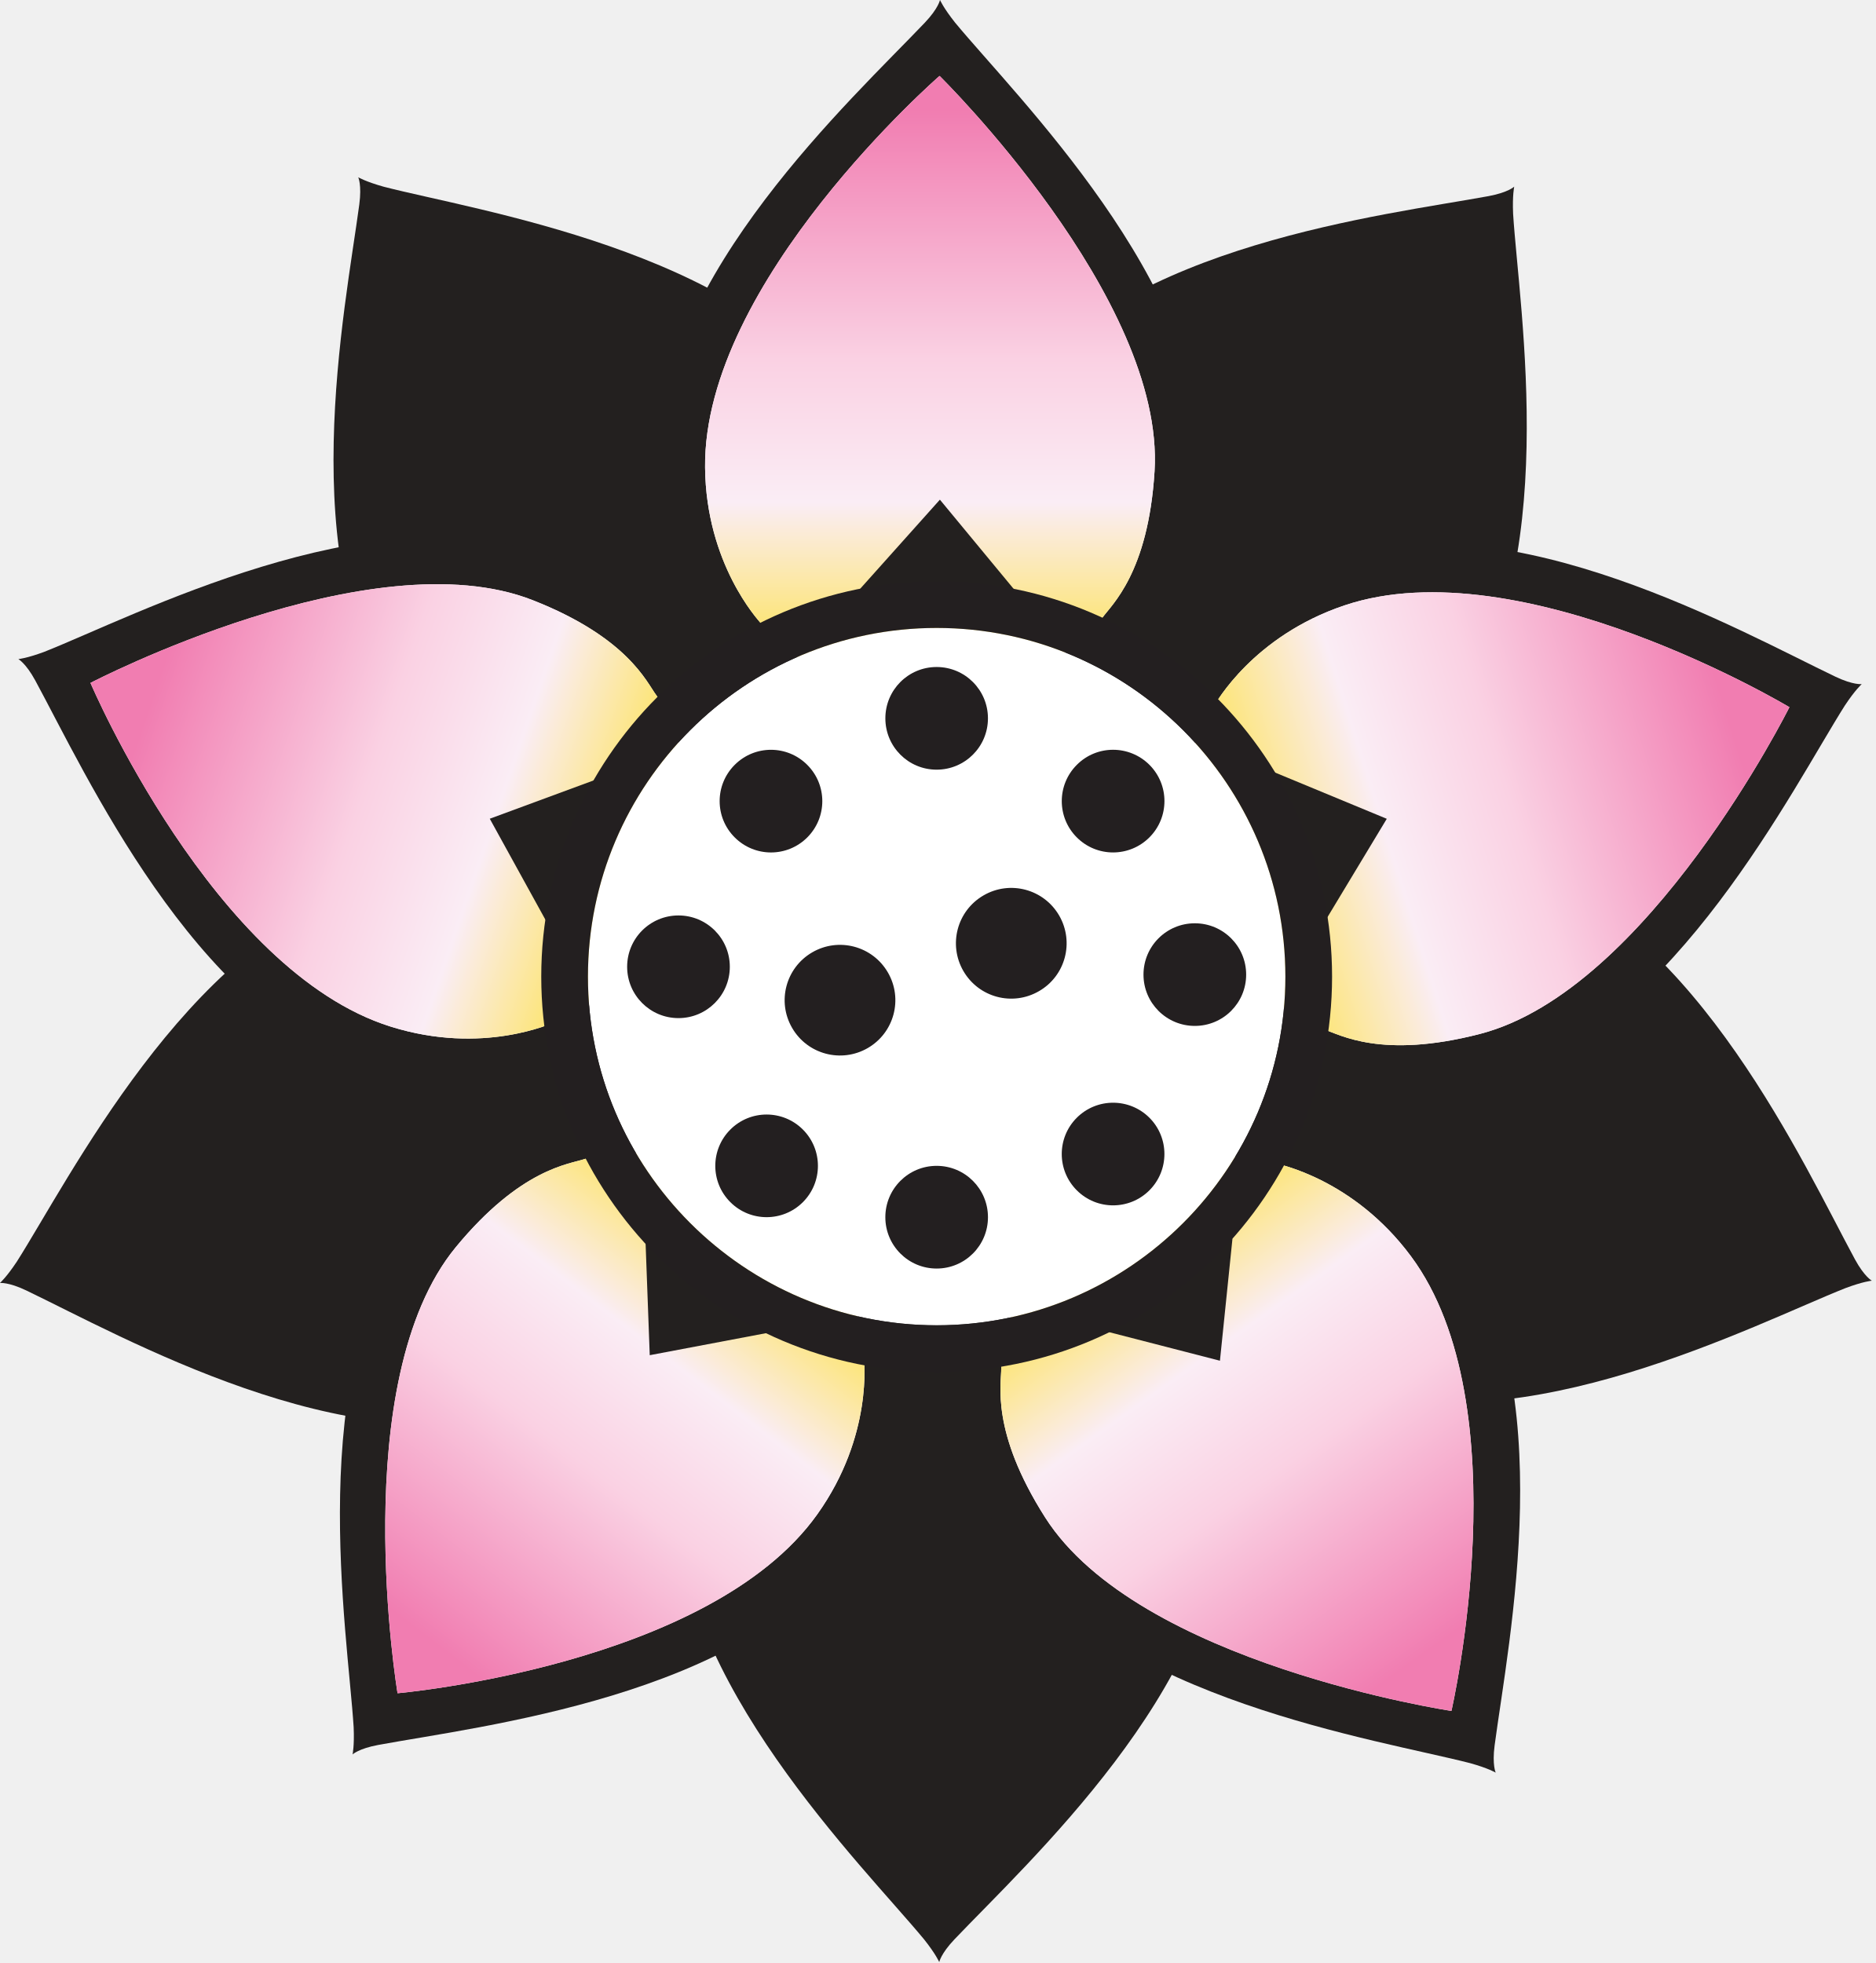
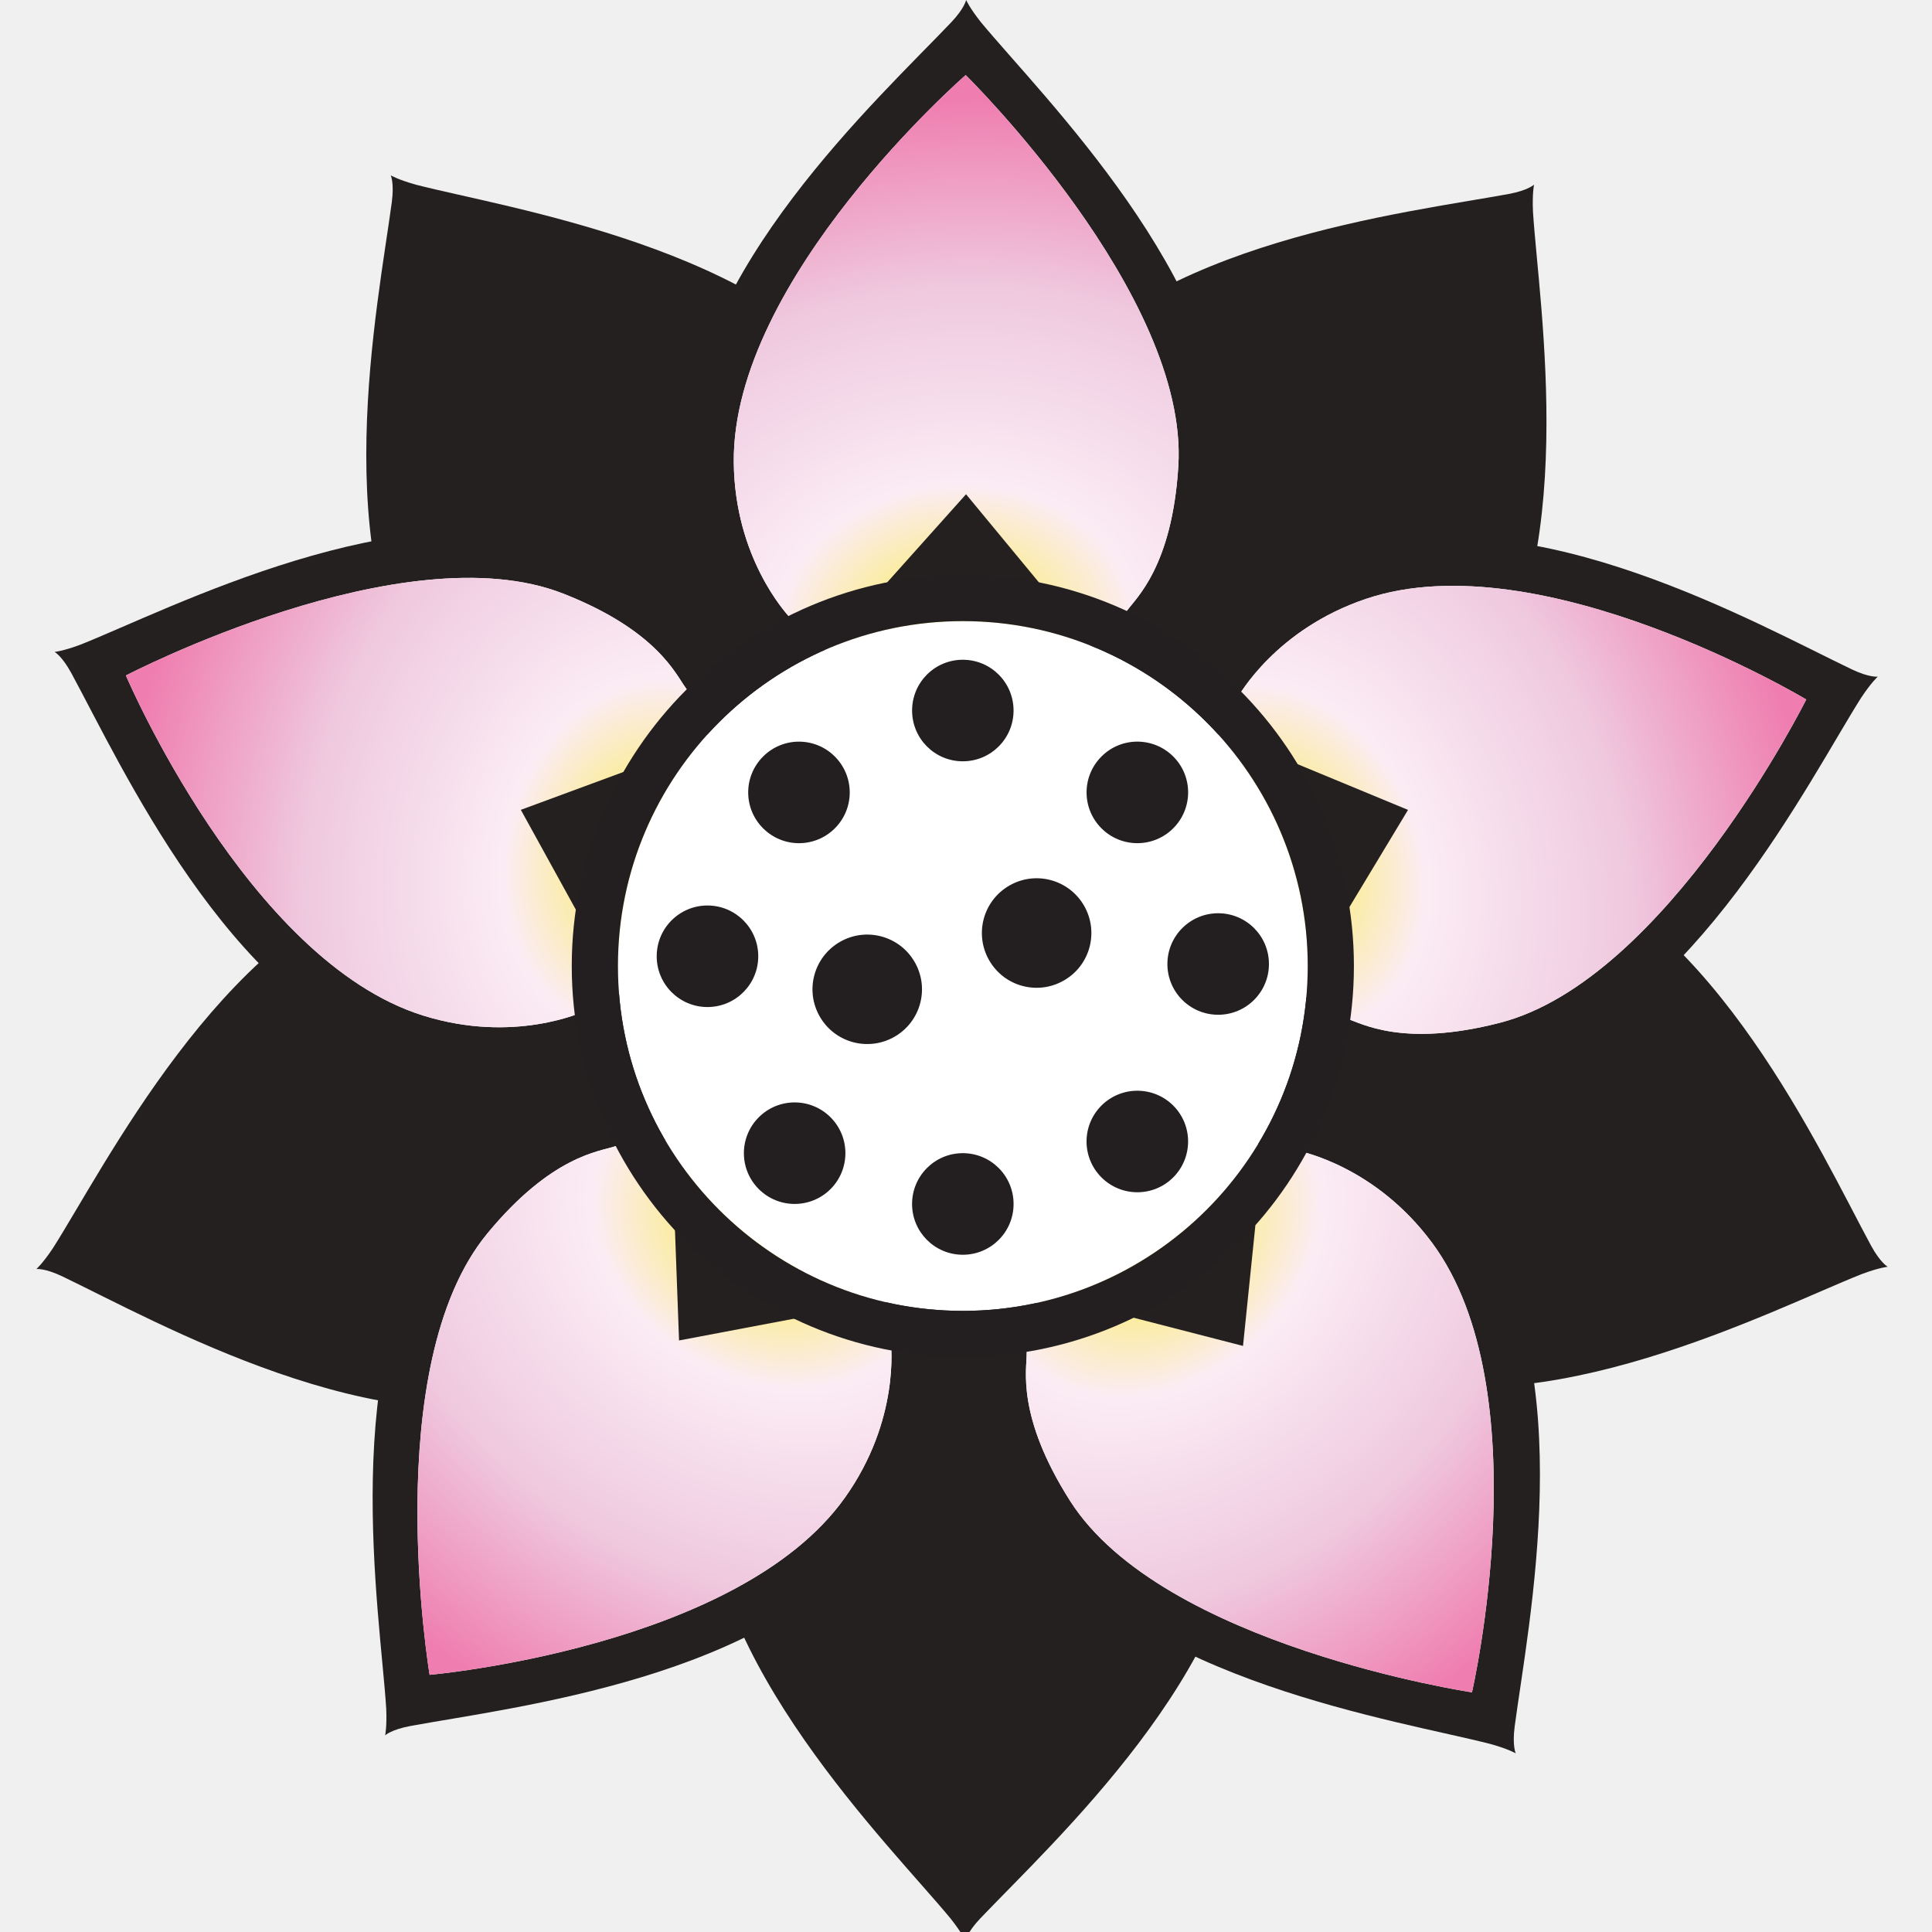
- <svg xmlns="http://www.w3.org/2000/svg" width="384px" height="402px" version="1.1" xml:space="preserve" style="fill-rule:evenodd;clip-rule:evenodd;stroke-linejoin:round;stroke-miterlimit:2;">
-   <g transform="matrix(1,0,0,1,-7.542803,-0)">
+ <svg xmlns="http://www.w3.org/2000/svg" width="400px" height="400px" version="1.1" xml:space="preserve" style="fill-rule:evenodd;clip-rule:evenodd;stroke-linejoin:round;stroke-miterlimit:2;">
+   <g>
    <g>
      <g transform="matrix(107.8855,17.21061,17.21061,-107.8855,84.07665,105.8422)">
        <path d="M-0.129,0.624C-0.129,0.624 -0.12,0.611 -0.119,0.574C-0.114,0.376 -0.136,-0.112 0.099,-0.352C0.598,-0.863 1.322,-0.152 0.831,0.358C0.598,0.601 0.1,0.597 -0.079,0.614C-0.114,0.618 -0.129,0.624 -0.129,0.624Z" style="fill:rgb(35,32,31);fill-rule:nonzero;" />
      </g>
      <g transform="matrix(49.67756,-97.30176,-97.30176,-49.67756,74.65263,281.1909)">
        <path d="M-0.129,0.624C-0.129,0.624 -0.12,0.611 -0.119,0.574C-0.114,0.376 -0.136,-0.112 0.099,-0.352C0.598,-0.863 1.322,-0.152 0.831,0.358C0.598,0.601 0.1,0.597 -0.079,0.614C-0.114,0.618 -0.129,0.624 -0.129,0.624Z" style="fill:rgb(35,32,31);fill-rule:nonzero;" />
      </g>
      <g transform="matrix(-77.2386,-77.26378,-77.26378,77.2386,238.1232,343.6531)">
        <path d="M-0.129,0.624C-0.129,0.624 -0.12,0.611 -0.119,0.574C-0.114,0.376 -0.136,-0.112 0.099,-0.352C0.598,-0.863 1.322,-0.152 0.831,0.358C0.598,0.601 0.1,0.597 -0.079,0.614C-0.114,0.618 -0.129,0.624 -0.129,0.624Z" style="fill:rgb(35,32,31);fill-rule:nonzero;" />
      </g>
      <g transform="matrix(-97.33926,49.60404,49.60404,97.33926,347.328,207.9306)">
        <path d="M-0.129,0.624C-0.129,0.624 -0.12,0.611 -0.119,0.574C-0.114,0.376 -0.136,-0.112 0.099,-0.352C0.598,-0.863 1.322,-0.152 0.831,0.358C0.598,0.601 0.1,0.597 -0.079,0.614C-0.114,0.618 -0.129,0.624 -0.129,0.624Z" style="fill:rgb(35,32,31);fill-rule:nonzero;" />
      </g>
      <g transform="matrix(17.07164,107.9076,107.9076,-17.07164,252.4779,62.79864)">
        <path d="M-0.129,0.624C-0.129,0.624 -0.12,0.611 -0.119,0.574C-0.114,0.376 -0.136,-0.112 0.099,-0.352C0.598,-0.863 1.322,-0.152 0.831,0.358C0.598,0.601 0.1,0.597 -0.079,0.614C-0.114,0.618 -0.129,0.624 -0.129,0.624Z" style="fill:rgb(35,32,31);fill-rule:nonzero;" />
      </g>
+     </g>
+     <g>
      <g transform="matrix(5.555556,0,0,5.555556,0,0)">
        <g transform="matrix(17.51361,-8.943339,-8.943339,-17.51361,9.874318,34.07056)">
          <path d="M-0.129,0.624C-0.129,0.624 -0.12,0.611 -0.119,0.574C-0.114,0.376 -0.136,-0.112 0.099,-0.352C0.598,-0.863 1.322,-0.152 0.831,0.358C0.598,0.601 0.1,0.597 -0.079,0.614C-0.114,0.618 -0.129,0.624 -0.129,0.624Z" style="fill:rgb(35,32,31);fill-rule:nonzero;" />
        </g>
        <g transform="matrix(14.59185,-7.451339,-7.451339,-14.59185,10.61485,33.16888)">
          <path d="M-0.1,0.599C-0.1,0.599 -0.149,-0.104 0.15,-0.397C0.305,-0.549 0.477,-0.555 0.485,-0.556C0.741,-0.6 1.062,-0.257 1.021,-0.004C1.015,0.031 1.023,0.14 0.871,0.312C0.612,0.605 -0.1,0.599 -0.1,0.599Z" style="fill:white;fill-rule:nonzero;" />
-         </g>
-         <g transform="matrix(14.59185,-7.451339,-7.451339,-14.59185,10.61485,33.16888)">
-           <path d="M-0.1,0.599C-0.1,0.599 -0.149,-0.104 0.15,-0.397C0.305,-0.549 0.477,-0.555 0.485,-0.556C0.741,-0.6 1.062,-0.257 1.021,-0.004C1.015,0.031 1.023,0.14 0.871,0.312C0.612,0.605 -0.1,0.599 -0.1,0.599Z" style="fill:url(#_Linear1);fill-rule:nonzero;" />
-         </g>
-         <g transform="matrix(-1.837691,5.239665,5.239665,1.837691,22.0508,28.07)">
-           <path d="M0.516,-0.323L0.015,0.283L1.06,0.285L0.516,-0.323Z" style="fill:rgb(35,32,31);fill-rule:nonzero;" />
        </g>
      </g>
      <g transform="matrix(5.555556,0,0,5.555556,0,0)">
        <g transform="matrix(-3.080253,-19.4222,-19.4222,3.080253,26.07503,60.24395)">
          <path d="M-0.129,0.624C-0.129,0.624 -0.12,0.611 -0.119,0.574C-0.114,0.376 -0.136,-0.112 0.099,-0.352C0.598,-0.863 1.322,-0.152 0.831,0.358C0.598,0.601 0.1,0.597 -0.079,0.614C-0.114,0.618 -0.129,0.624 -0.129,0.624Z" style="fill:rgb(35,32,31);fill-rule:nonzero;" />
        </g>
        <g transform="matrix(-2.56638,-16.18203,-16.18203,2.56638,25.447,59.2606)">
          <path d="M-0.1,0.599C-0.1,0.599 -0.149,-0.104 0.15,-0.397C0.305,-0.549 0.477,-0.555 0.485,-0.556C0.741,-0.6 1.062,-0.257 1.021,-0.004C1.015,0.031 1.023,0.14 0.871,0.312C0.612,0.605 -0.1,0.599 -0.1,0.599Z" style="fill:white;fill-rule:nonzero;" />
        </g>
-         <g transform="matrix(-2.56638,-16.18203,-16.18203,2.56638,25.447,59.2606)">
-           <path d="M-0.1,0.599C-0.1,0.599 -0.149,-0.104 0.15,-0.397C0.305,-0.549 0.477,-0.555 0.485,-0.556C0.741,-0.6 1.062,-0.257 1.021,-0.004C1.015,0.031 1.023,0.14 0.871,0.312C0.612,0.605 -0.1,0.599 -0.1,0.599Z" style="fill:url(#_Linear2);fill-rule:nonzero;" />
-         </g>
-         <g transform="matrix(4.407612,3.377004,3.377004,-4.407612,24.12283,46.78878)">
-           <path d="M0.516,-0.323L0.015,0.283L1.06,0.285L0.516,-0.323Z" style="fill:rgb(35,32,31);fill-rule:nonzero;" />
-         </g>
      </g>
      <g transform="matrix(5.555556,0,0,5.555556,0,0)">
        <g transform="matrix(-19.42246,-3.078629,-3.078629,19.42246,55.90335,52.8253)">
          <path d="M-0.129,0.624C-0.129,0.624 -0.12,0.611 -0.119,0.574C-0.114,0.376 -0.136,-0.112 0.099,-0.352C0.598,-0.863 1.322,-0.152 0.831,0.358C0.598,0.601 0.1,0.597 -0.079,0.614C-0.114,0.618 -0.129,0.624 -0.129,0.624Z" style="fill:rgb(35,32,31);fill-rule:nonzero;" />
        </g>
        <g transform="matrix(-16.18225,-2.565027,-2.565027,16.18225,54.77396,53.11835)">
          <path d="M-0.1,0.599C-0.1,0.599 -0.149,-0.104 0.15,-0.397C0.305,-0.549 0.477,-0.555 0.485,-0.556C0.741,-0.6 1.062,-0.257 1.021,-0.004C1.015,0.031 1.023,0.14 0.871,0.312C0.612,0.605 -0.1,0.599 -0.1,0.599Z" style="fill:white;fill-rule:nonzero;" />
-         </g>
-         <g transform="matrix(-16.18225,-2.565027,-2.565027,16.18225,54.77396,53.11835)">
-           <path d="M-0.1,0.599C-0.1,0.599 -0.149,-0.104 0.15,-0.397C0.305,-0.549 0.477,-0.555 0.485,-0.556C0.741,-0.6 1.062,-0.257 1.021,-0.004C1.015,0.031 1.023,0.14 0.871,0.312C0.612,0.605 -0.1,0.599 -0.1,0.599Z" style="fill:url(#_Linear3);fill-rule:nonzero;" />
-         </g>
-         <g transform="matrix(4.49433,-3.260704,-3.260704,-4.49433,42.95098,50.38966)">
-           <path d="M0.516,-0.323L0.015,0.283L1.06,0.285L0.516,-0.323Z" style="fill:rgb(35,32,31);fill-rule:nonzero;" />
        </g>
      </g>
      <g transform="matrix(5.555556,0,0,5.555556,0,0)">
        <g transform="matrix(-8.92008,17.52547,17.52547,8.92008,57.89314,21.9118)">
          <path d="M-0.129,0.624C-0.129,0.624 -0.12,0.611 -0.119,0.574C-0.114,0.376 -0.136,-0.112 0.099,-0.352C0.598,-0.863 1.322,-0.152 0.831,0.358C0.598,0.601 0.1,0.597 -0.079,0.614C-0.114,0.618 -0.129,0.624 -0.129,0.624Z" style="fill:rgb(35,32,31);fill-rule:nonzero;" />
        </g>
        <g transform="matrix(-7.43196,14.60173,14.60173,7.43196,57.8235,23.07651)">
          <path d="M-0.1,0.599C-0.1,0.599 -0.149,-0.104 0.15,-0.397C0.305,-0.549 0.477,-0.555 0.485,-0.556C0.741,-0.6 1.062,-0.257 1.021,-0.004C1.015,0.031 1.023,0.14 0.871,0.312C0.612,0.605 -0.1,0.599 -0.1,0.599Z" style="fill:white;fill-rule:nonzero;" />
        </g>
-         <g transform="matrix(-7.43196,14.60173,14.60173,7.43196,57.8235,23.07651)">
-           <path d="M-0.1,0.599C-0.1,0.599 -0.149,-0.104 0.15,-0.397C0.305,-0.549 0.477,-0.555 0.485,-0.556C0.741,-0.6 1.062,-0.257 1.021,-0.004C1.015,0.031 1.023,0.14 0.871,0.312C0.612,0.605 -0.1,0.599 -0.1,0.599Z" style="fill:url(#_Linear4);fill-rule:nonzero;" />
-         </g>
-         <g transform="matrix(-1.837691,-5.239665,-5.239665,1.837691,51.72856,33.47983)">
-           <path d="M0.516,-0.323L0.015,0.283L1.06,0.285L0.516,-0.323Z" style="fill:rgb(35,32,31);fill-rule:nonzero;" />
-         </g>
      </g>
      <g transform="matrix(5.555556,0,0,5.555556,0,0)">
        <g transform="matrix(13.90521,13.90521,13.90521,-13.90521,29.12146,10.46928)">
          <path d="M-0.129,0.624C-0.129,0.624 -0.12,0.611 -0.119,0.574C-0.114,0.376 -0.136,-0.112 0.099,-0.352C0.598,-0.863 1.322,-0.152 0.831,0.358C0.598,0.601 0.1,0.597 -0.079,0.614C-0.114,0.618 -0.129,0.624 -0.129,0.624Z" style="fill:rgb(35,32,31);fill-rule:nonzero;" />
        </g>
        <g transform="matrix(11.58543,11.58543,11.58543,-11.58543,30.20746,10.8959)">
          <path d="M-0.1,0.599C-0.1,0.599 -0.149,-0.104 0.15,-0.397C0.305,-0.549 0.477,-0.555 0.485,-0.556C0.741,-0.6 1.062,-0.257 1.021,-0.004C1.015,0.031 1.023,0.14 0.871,0.312C0.612,0.605 -0.1,0.599 -0.1,0.599Z" style="fill:white;fill-rule:nonzero;" />
        </g>
-         <g transform="matrix(11.58543,11.58543,11.58543,-11.58543,30.20746,10.8959)">
-           <path d="M-0.1,0.599C-0.1,0.599 -0.149,-0.104 0.15,-0.397C0.305,-0.549 0.477,-0.555 0.485,-0.556C0.741,-0.6 1.062,-0.257 1.021,-0.004C1.015,0.031 1.023,0.14 0.871,0.312C0.612,0.605 -0.1,0.599 -0.1,0.599Z" style="fill:url(#_Linear5);fill-rule:nonzero;" />
-         </g>
-         <g transform="matrix(-5.552584,-0,-0,5.552584,38.86645,20.2124)">
-           <path d="M0.516,-0.323L0.015,0.283L1.06,0.285L0.516,-0.323Z" style="fill:rgb(35,32,31);fill-rule:nonzero;" />
-         </g>
      </g>
-       <g transform="matrix(5.555556,0,0,5.555556,0,0)">
-         <g transform="matrix(-1.501736,0,0,1.501736,35.88199,48.85336)">
-           <path d="M0,-17.118C4.719,-17.118 8.559,-13.278 8.559,-8.558C8.559,-3.84 4.719,0 0,0C-4.719,0 -8.559,-3.84 -8.559,-8.558C-8.559,-13.278 -4.719,-17.118 0,-17.118" style="fill:white;fill-rule:nonzero;" />
-         </g>
-         <g transform="matrix(1.501736,0,0,1.501736,35.88199,50.5736)">
-           <path d="M0,-19.409C-5.351,-19.409 -9.705,-15.055 -9.705,-9.704C-9.705,-4.354 -5.351,0 0,0C5.351,0 9.705,-4.354 9.705,-9.704C9.705,-15.055 5.351,-19.409 0,-19.409M0,-1.146C-4.719,-1.146 -8.559,-4.985 -8.559,-9.704C-8.559,-14.424 -4.719,-18.263 0,-18.263C4.719,-18.263 8.559,-14.424 8.559,-9.704C8.559,-4.985 4.719,-1.146 0,-1.146" style="fill:rgb(35,31,32);fill-rule:nonzero;" />
-         </g>
-         <g transform="matrix(0,-1.501736,-1.501736,0,35.88169,24.58861)">
-           <path d="M-1.259,-1.259C-1.955,-1.259 -2.519,-0.696 -2.519,0.001C-2.519,0.697 -1.955,1.259 -1.259,1.259C-0.563,1.259 0.001,0.697 0.001,0.001C0.001,-0.696 -0.563,-1.259 -1.259,-1.259" style="fill:rgb(35,31,32);fill-rule:nonzero;" />
-         </g>
-         <g transform="matrix(0,-1.501736,-1.501736,0,35.88244,42.97677)">
-           <path d="M-1.26,-1.259C-0.564,-1.259 0.001,-0.696 0.001,0.001C0.001,0.697 -0.564,1.26 -1.26,1.26C-1.955,1.26 -2.52,0.697 -2.52,0.001C-2.52,-0.696 -1.955,-1.259 -1.26,-1.259" style="fill:rgb(35,31,32);fill-rule:nonzero;" />
-         </g>
-         <g transform="matrix(-1.501736,0,0,1.501736,26.36564,37.52967)">
-           <path d="M0,-2.52C-0.695,-2.52 -1.26,-1.957 -1.26,-1.26C-1.26,-0.564 -0.695,0 0,0C0.696,0 1.26,-0.564 1.26,-1.26C1.26,-1.957 0.696,-2.52 0,-2.52" style="fill:rgb(35,31,32);fill-rule:nonzero;" />
-         </g>
-         <g transform="matrix(-1.501736,0,0,1.501736,45.39759,37.8171)">
-           <path d="M0,-2.519C0.696,-2.519 1.26,-1.956 1.26,-1.259C1.26,-0.563 0.696,0 0,0C-0.696,0 -1.26,-0.563 -1.26,-1.259C-1.26,-1.956 -0.696,-2.519 0,-2.519" style="fill:rgb(35,31,32);fill-rule:nonzero;" />
-         </g>
-         <g transform="matrix(-1.061888,-1.061888,-1.061888,1.061888,27.88351,29.52991)">
-           <path d="M-0.892,-2.149C-1.588,-2.149 -2.151,-1.586 -2.151,-0.89C-2.151,-0.194 -1.588,0.369 -0.892,0.369C-0.195,0.37 0.368,-0.193 0.368,-0.891C0.368,-1.587 -0.195,-2.15 -0.892,-2.149" style="fill:rgb(35,31,32);fill-rule:nonzero;" />
-         </g>
-         <g transform="matrix(-1.061888,-1.061888,-1.061888,1.061888,40.492,42.54059)">
-           <path d="M-0.891,-2.152C-0.196,-2.151 0.368,-1.588 0.369,-0.892C0.369,-0.196 -0.194,0.368 -0.891,0.368C-1.587,0.368 -2.151,-0.196 -2.151,-0.892C-2.15,-1.588 -1.586,-2.152 -0.891,-2.152" style="fill:rgb(35,31,32);fill-rule:nonzero;" />
-         </g>
-         <g transform="matrix(-1.061888,1.061888,1.061888,1.061888,31.50572,42.97556)">
-           <path d="M0.891,-2.15C0.195,-2.151 -0.369,-1.586 -0.369,-0.891C-0.369,-0.195 0.195,0.369 0.891,0.369C1.586,0.369 2.151,-0.195 2.15,-0.891C2.151,-1.586 1.586,-2.15 0.891,-2.15" style="fill:rgb(35,31,32);fill-rule:nonzero;" />
-         </g>
-         <g transform="matrix(-1.299048,0.753448,0.753448,1.299048,34.08943,37.88226)">
-           <path d="M0.681,-2.533C-0.069,-2.533 -0.677,-1.926 -0.677,-1.174C-0.677,-0.424 -0.07,0.183 0.681,0.183C1.432,0.182 2.04,-0.426 2.039,-1.176C2.04,-1.926 1.431,-2.533 0.681,-2.533" style="fill:rgb(35,31,32);fill-rule:nonzero;" />
-         </g>
-         <g transform="matrix(-1.06159,1.062186,1.062186,1.06159,44.27761,29.52931)">
-           <path d="M0.891,-2.15C1.587,-2.15 2.151,-1.587 2.151,-0.891C2.152,-0.195 1.588,0.369 0.891,0.369C0.195,0.369 -0.369,-0.194 -0.369,-0.89C-0.368,-1.586 0.194,-2.151 0.891,-2.15" style="fill:rgb(35,31,32);fill-rule:nonzero;" />
-         </g>
-         <g transform="matrix(-1.299048,0.753448,0.753448,1.299048,40.40325,35.78499)">
-           <path d="M0.681,-2.534C1.432,-2.534 2.039,-1.927 2.04,-1.176C2.04,-0.424 1.433,0.183 0.681,0.182C-0.068,0.184 -0.676,-0.424 -0.677,-1.175C-0.677,-1.927 -0.069,-2.535 0.681,-2.534" style="fill:rgb(35,31,32);fill-rule:nonzero;" />
-         </g>
+     </g>
+     <g id="_5" transform="matrix(81.06583,-41.39633,-41.39633,-81.06583,58.97136,184.2716)">
+       <path d="M-0.1,0.599C-0.1,0.599 -0.149,-0.104 0.15,-0.397C0.305,-0.549 0.477,-0.555 0.485,-0.556C0.741,-0.6 1.062,-0.257 1.021,-0.004C1.015,0.031 1.023,0.14 0.871,0.312C0.612,0.605 -0.1,0.599 -0.1,0.599Z" style="fill:url(#_Radial1);fill-rule:nonzero;" />
+     </g>
+     <g id="_4" transform="matrix(-14.25767,-89.90019,-89.90019,14.25767,141.3722,329.2255)">
+       <path d="M-0.1,0.599C-0.1,0.599 -0.149,-0.104 0.15,-0.397C0.305,-0.549 0.477,-0.555 0.485,-0.556C0.741,-0.6 1.062,-0.257 1.021,-0.004C1.015,0.031 1.023,0.14 0.871,0.312C0.612,0.605 -0.1,0.599 -0.1,0.599Z" style="fill:url(#_Radial2);fill-rule:nonzero;" />
+     </g>
+     <g id="_3" transform="matrix(-89.90138,-14.25015,-14.25015,89.90138,304.2998,295.102)">
+       <path d="M-0.1,0.599C-0.1,0.599 -0.149,-0.104 0.15,-0.397C0.305,-0.549 0.477,-0.555 0.485,-0.556C0.741,-0.6 1.062,-0.257 1.021,-0.004C1.015,0.031 1.023,0.14 0.871,0.312C0.612,0.605 -0.1,0.599 -0.1,0.599Z" style="fill:url(#_Radial3);fill-rule:nonzero;" />
+     </g>
+     <g id="_2" transform="matrix(-41.28867,81.12072,81.12072,41.28867,321.2416,128.2028)">
+       <path d="M-0.1,0.599C-0.1,0.599 -0.149,-0.104 0.15,-0.397C0.305,-0.549 0.477,-0.555 0.485,-0.556C0.741,-0.6 1.062,-0.257 1.021,-0.004C1.015,0.031 1.023,0.14 0.871,0.312C0.612,0.605 -0.1,0.599 -0.1,0.599Z" style="fill:url(#_Radial4);fill-rule:nonzero;" />
+     </g>
+     <g id="_1" transform="matrix(64.36352,64.36352,64.36352,-64.36352,167.8192,60.53279)">
+       <path d="M-0.1,0.599C-0.1,0.599 -0.149,-0.104 0.15,-0.397C0.305,-0.549 0.477,-0.555 0.485,-0.556C0.741,-0.6 1.062,-0.257 1.021,-0.004C1.015,0.031 1.023,0.14 0.871,0.312C0.612,0.605 -0.1,0.599 -0.1,0.599Z" style="fill:url(#_Radial5);fill-rule:nonzero;" />
+     </g>
+     <g>
+       <g transform="matrix(-10.20939,29.10925,29.10925,10.20939,122.5045,155.9445)">
+         <path d="M0.516,-0.323L0.015,0.283L1.06,0.285L0.516,-0.323Z" style="fill:rgb(35,32,31);fill-rule:nonzero;" />
+       </g>
+       <g transform="matrix(24.48673,18.76113,18.76113,-24.48673,134.0157,259.9377)">
+         <path d="M0.516,-0.323L0.015,0.283L1.06,0.285L0.516,-0.323Z" style="fill:rgb(35,32,31);fill-rule:nonzero;" />
+       </g>
+       <g transform="matrix(24.9685,-18.11502,-18.11502,-24.9685,238.6166,279.9425)">
+         <path d="M0.516,-0.323L0.015,0.283L1.06,0.285L0.516,-0.323Z" style="fill:rgb(35,32,31);fill-rule:nonzero;" />
+       </g>
+       <g transform="matrix(-10.20939,-29.10925,-29.10925,10.20939,287.3809,185.999)">
+         <path d="M0.516,-0.323L0.015,0.283L1.06,0.285L0.516,-0.323Z" style="fill:rgb(35,32,31);fill-rule:nonzero;" />
+       </g>
+       <g transform="matrix(-30.84769,-0,-0,30.84769,215.9247,112.2911)">
+         <path d="M0.516,-0.323L0.015,0.283L1.06,0.285L0.516,-0.323Z" style="fill:rgb(35,32,31);fill-rule:nonzero;" />
+       </g>
+     </g>
+     <g transform="matrix(5.555556,0,0,5.555556,0,0)">
+       <g transform="matrix(-1.501736,0,0,1.501736,35.88199,48.85336)">
+         <path d="M0,-17.118C4.719,-17.118 8.559,-13.278 8.559,-8.558C8.559,-3.84 4.719,0 0,0C-4.719,0 -8.559,-3.84 -8.559,-8.558C-8.559,-13.278 -4.719,-17.118 0,-17.118" style="fill:white;fill-rule:nonzero;" />
+       </g>
+       <g transform="matrix(1.501736,0,0,1.501736,35.88199,50.5736)">
+         <path d="M0,-19.409C-5.351,-19.409 -9.705,-15.055 -9.705,-9.704C-9.705,-4.354 -5.351,0 0,0C5.351,0 9.705,-4.354 9.705,-9.704C9.705,-15.055 5.351,-19.409 0,-19.409M0,-1.146C-4.719,-1.146 -8.559,-4.985 -8.559,-9.704C-8.559,-14.424 -4.719,-18.263 0,-18.263C4.719,-18.263 8.559,-14.424 8.559,-9.704C8.559,-4.985 4.719,-1.146 0,-1.146" style="fill:rgb(35,31,32);fill-rule:nonzero;" />
+       </g>
+       <g transform="matrix(0,-1.501736,-1.501736,0,35.88169,24.58861)">
+         <path d="M-1.259,-1.259C-1.955,-1.259 -2.519,-0.696 -2.519,0.001C-2.519,0.697 -1.955,1.259 -1.259,1.259C-0.563,1.259 0.001,0.697 0.001,0.001C0.001,-0.696 -0.563,-1.259 -1.259,-1.259" style="fill:rgb(35,31,32);fill-rule:nonzero;" />
+       </g>
+       <g transform="matrix(0,-1.501736,-1.501736,0,35.88244,42.97677)">
+         <path d="M-1.26,-1.259C-0.564,-1.259 0.001,-0.696 0.001,0.001C0.001,0.697 -0.564,1.26 -1.26,1.26C-1.955,1.26 -2.52,0.697 -2.52,0.001C-2.52,-0.696 -1.955,-1.259 -1.26,-1.259" style="fill:rgb(35,31,32);fill-rule:nonzero;" />
+       </g>
+       <g transform="matrix(-1.501736,0,0,1.501736,26.36564,37.52967)">
+         <path d="M0,-2.52C-0.695,-2.52 -1.26,-1.957 -1.26,-1.26C-1.26,-0.564 -0.695,0 0,0C0.696,0 1.26,-0.564 1.26,-1.26C1.26,-1.957 0.696,-2.52 0,-2.52" style="fill:rgb(35,31,32);fill-rule:nonzero;" />
+       </g>
+       <g transform="matrix(-1.501736,0,0,1.501736,45.39759,37.8171)">
+         <path d="M0,-2.519C0.696,-2.519 1.26,-1.956 1.26,-1.259C1.26,-0.563 0.696,0 0,0C-0.696,0 -1.26,-0.563 -1.26,-1.259C-1.26,-1.956 -0.696,-2.519 0,-2.519" style="fill:rgb(35,31,32);fill-rule:nonzero;" />
+       </g>
+       <g transform="matrix(-1.061888,-1.061888,-1.061888,1.061888,27.88351,29.52991)">
+         <path d="M-0.892,-2.149C-1.588,-2.149 -2.151,-1.586 -2.151,-0.89C-2.151,-0.194 -1.588,0.369 -0.892,0.369C-0.195,0.37 0.368,-0.193 0.368,-0.891C0.368,-1.587 -0.195,-2.15 -0.892,-2.149" style="fill:rgb(35,31,32);fill-rule:nonzero;" />
+       </g>
+       <g transform="matrix(-1.061888,-1.061888,-1.061888,1.061888,40.492,42.54059)">
+         <path d="M-0.891,-2.152C-0.196,-2.151 0.368,-1.588 0.369,-0.892C0.369,-0.196 -0.194,0.368 -0.891,0.368C-1.587,0.368 -2.151,-0.196 -2.151,-0.892C-2.15,-1.588 -1.586,-2.152 -0.891,-2.152" style="fill:rgb(35,31,32);fill-rule:nonzero;" />
+       </g>
+       <g transform="matrix(-1.061888,1.061888,1.061888,1.061888,31.50572,42.97556)">
+         <path d="M0.891,-2.15C0.195,-2.151 -0.369,-1.586 -0.369,-0.891C-0.369,-0.195 0.195,0.369 0.891,0.369C1.586,0.369 2.151,-0.195 2.15,-0.891C2.151,-1.586 1.586,-2.15 0.891,-2.15" style="fill:rgb(35,31,32);fill-rule:nonzero;" />
+       </g>
+       <g transform="matrix(-1.299048,0.753448,0.753448,1.299048,34.08943,37.88226)">
+         <path d="M0.681,-2.533C-0.069,-2.533 -0.677,-1.926 -0.677,-1.174C-0.677,-0.424 -0.07,0.183 0.681,0.183C1.432,0.182 2.04,-0.426 2.039,-1.176C2.04,-1.926 1.431,-2.533 0.681,-2.533" style="fill:rgb(35,31,32);fill-rule:nonzero;" />
+       </g>
+       <g transform="matrix(-1.06159,1.062186,1.062186,1.06159,44.27761,29.52931)">
+         <path d="M0.891,-2.15C1.587,-2.15 2.151,-1.587 2.151,-0.891C2.152,-0.195 1.588,0.369 0.891,0.369C0.195,0.369 -0.369,-0.194 -0.369,-0.89C-0.368,-1.586 0.194,-2.151 0.891,-2.15" style="fill:rgb(35,31,32);fill-rule:nonzero;" />
+       </g>
+       <g transform="matrix(-1.299048,0.753448,0.753448,1.299048,40.40325,35.78499)">
+         <path d="M0.681,-2.534C1.432,-2.534 2.039,-1.927 2.04,-1.176C2.04,-0.424 1.433,0.183 0.681,0.182C-0.068,0.184 -0.676,-0.424 -0.677,-1.175C-0.677,-1.927 -0.069,-2.535 0.681,-2.534" style="fill:rgb(35,31,32);fill-rule:nonzero;" />
      </g>
    </g>
  </g>
  <defs>
-     <linearGradient id="_Linear1" x1="0" y1="0" x2="1" y2="0" gradientUnits="userSpaceOnUse" gradientTransform="matrix(-0.768751,0.79878,0.79878,0.768751,0.76876,-0.298564)">
-       <stop offset="0" style="stop-color:rgb(253,228,107);stop-opacity:1" />
-       <stop offset="0.26" style="stop-color:rgb(250,237,245);stop-opacity:1" />
-       <stop offset="0.53" style="stop-color:rgb(250,209,227);stop-opacity:1" />
-       <stop offset="1" style="stop-color:rgb(241,125,177);stop-opacity:1" />
-     </linearGradient>
-     <linearGradient id="_Linear2" x1="0" y1="0" x2="1" y2="0" gradientUnits="userSpaceOnUse" gradientTransform="matrix(-0.772474,0.80774,0.80774,0.772474,0.772483,-0.307524)">
-       <stop offset="0" style="stop-color:rgb(253,228,107);stop-opacity:1" />
-       <stop offset="0.26" style="stop-color:rgb(250,237,245);stop-opacity:1" />
-       <stop offset="0.53" style="stop-color:rgb(250,209,227);stop-opacity:1" />
-       <stop offset="1" style="stop-color:rgb(241,125,177);stop-opacity:1" />
-     </linearGradient>
-     <linearGradient id="_Linear3" x1="0" y1="0" x2="1" y2="0" gradientUnits="userSpaceOnUse" gradientTransform="matrix(-0.783819,0.801777,0.801777,0.783819,0.783828,-0.301561)">
-       <stop offset="0" style="stop-color:rgb(253,228,107);stop-opacity:1" />
-       <stop offset="0.26" style="stop-color:rgb(250,237,245);stop-opacity:1" />
-       <stop offset="0.53" style="stop-color:rgb(250,209,227);stop-opacity:1" />
-       <stop offset="1" style="stop-color:rgb(241,125,177);stop-opacity:1" />
-     </linearGradient>
-     <linearGradient id="_Linear4" x1="0" y1="0" x2="1" y2="0" gradientUnits="userSpaceOnUse" gradientTransform="matrix(-0.776769,0.794757,0.794757,0.776769,0.776778,-0.294541)">
-       <stop offset="0" style="stop-color:rgb(253,228,107);stop-opacity:1" />
-       <stop offset="0.27" style="stop-color:rgb(250,237,245);stop-opacity:1" />
-       <stop offset="0.53" style="stop-color:rgb(250,209,227);stop-opacity:1" />
-       <stop offset="1" style="stop-color:rgb(241,125,177);stop-opacity:1" />
-     </linearGradient>
-     <linearGradient id="_Linear5" x1="0" y1="0" x2="1" y2="0" gradientUnits="userSpaceOnUse" gradientTransform="matrix(-0.841811,0.841811,0.841811,0.841811,0.798167,-0.298183)">
-       <stop offset="0" style="stop-color:rgb(253,228,107);stop-opacity:1" />
-       <stop offset="0.26" style="stop-color:rgb(250,237,245);stop-opacity:1" />
-       <stop offset="0.53" style="stop-color:rgb(250,209,227);stop-opacity:1" />
-       <stop offset="1" style="stop-color:rgb(241,125,177);stop-opacity:1" />
-     </linearGradient>
+     <radialGradient id="_Radial1" cx="0" cy="0" r="1" gradientUnits="userSpaceOnUse" gradientTransform="matrix(-0.839991,0.870918,1.042443,1.080824,0.77448,-0.310345)">
+       <stop offset="0" style="stop-color:rgb(250,237,74);stop-opacity:1" />
+       <stop offset="0.27" style="stop-color:rgb(251,236,244);stop-opacity:1" />
+       <stop offset="0.64" style="stop-color:rgb(239,201,223);stop-opacity:1" />
+       <stop offset="1" style="stop-color:rgb(239,125,175);stop-opacity:1" />
+     </radialGradient>
+     <radialGradient id="_Radial2" cx="0" cy="0" r="1" gradientUnits="userSpaceOnUse" gradientTransform="matrix(-0.839991,0.870918,1.042443,1.080824,0.77448,-0.310345)">
+       <stop offset="0" style="stop-color:rgb(250,237,74);stop-opacity:1" />
+       <stop offset="0.27" style="stop-color:rgb(251,236,244);stop-opacity:1" />
+       <stop offset="0.64" style="stop-color:rgb(239,201,223);stop-opacity:1" />
+       <stop offset="1" style="stop-color:rgb(239,125,175);stop-opacity:1" />
+     </radialGradient>
+     <radialGradient id="_Radial3" cx="0" cy="0" r="1" gradientUnits="userSpaceOnUse" gradientTransform="matrix(-0.839991,0.870918,1.042443,1.080824,0.77448,-0.310345)">
+       <stop offset="0" style="stop-color:rgb(250,237,74);stop-opacity:1" />
+       <stop offset="0.27" style="stop-color:rgb(251,236,244);stop-opacity:1" />
+       <stop offset="0.64" style="stop-color:rgb(239,201,223);stop-opacity:1" />
+       <stop offset="1" style="stop-color:rgb(239,125,175);stop-opacity:1" />
+     </radialGradient>
+     <radialGradient id="_Radial4" cx="0" cy="0" r="1" gradientUnits="userSpaceOnUse" gradientTransform="matrix(-0.839991,0.870918,1.042443,1.080824,0.77448,-0.310345)">
+       <stop offset="0" style="stop-color:rgb(250,237,74);stop-opacity:1" />
+       <stop offset="0.27" style="stop-color:rgb(251,236,244);stop-opacity:1" />
+       <stop offset="0.64" style="stop-color:rgb(239,201,223);stop-opacity:1" />
+       <stop offset="1" style="stop-color:rgb(239,125,175);stop-opacity:1" />
+     </radialGradient>
+     <radialGradient id="_Radial5" cx="0" cy="0" r="1" gradientUnits="userSpaceOnUse" gradientTransform="matrix(-0.839991,0.870918,1.042443,1.080824,0.77448,-0.310345)">
+       <stop offset="0" style="stop-color:rgb(250,237,74);stop-opacity:1" />
+       <stop offset="0.27" style="stop-color:rgb(251,236,244);stop-opacity:1" />
+       <stop offset="0.64" style="stop-color:rgb(239,201,223);stop-opacity:1" />
+       <stop offset="1" style="stop-color:rgb(239,125,175);stop-opacity:1" />
+     </radialGradient>
  </defs>
</svg>
